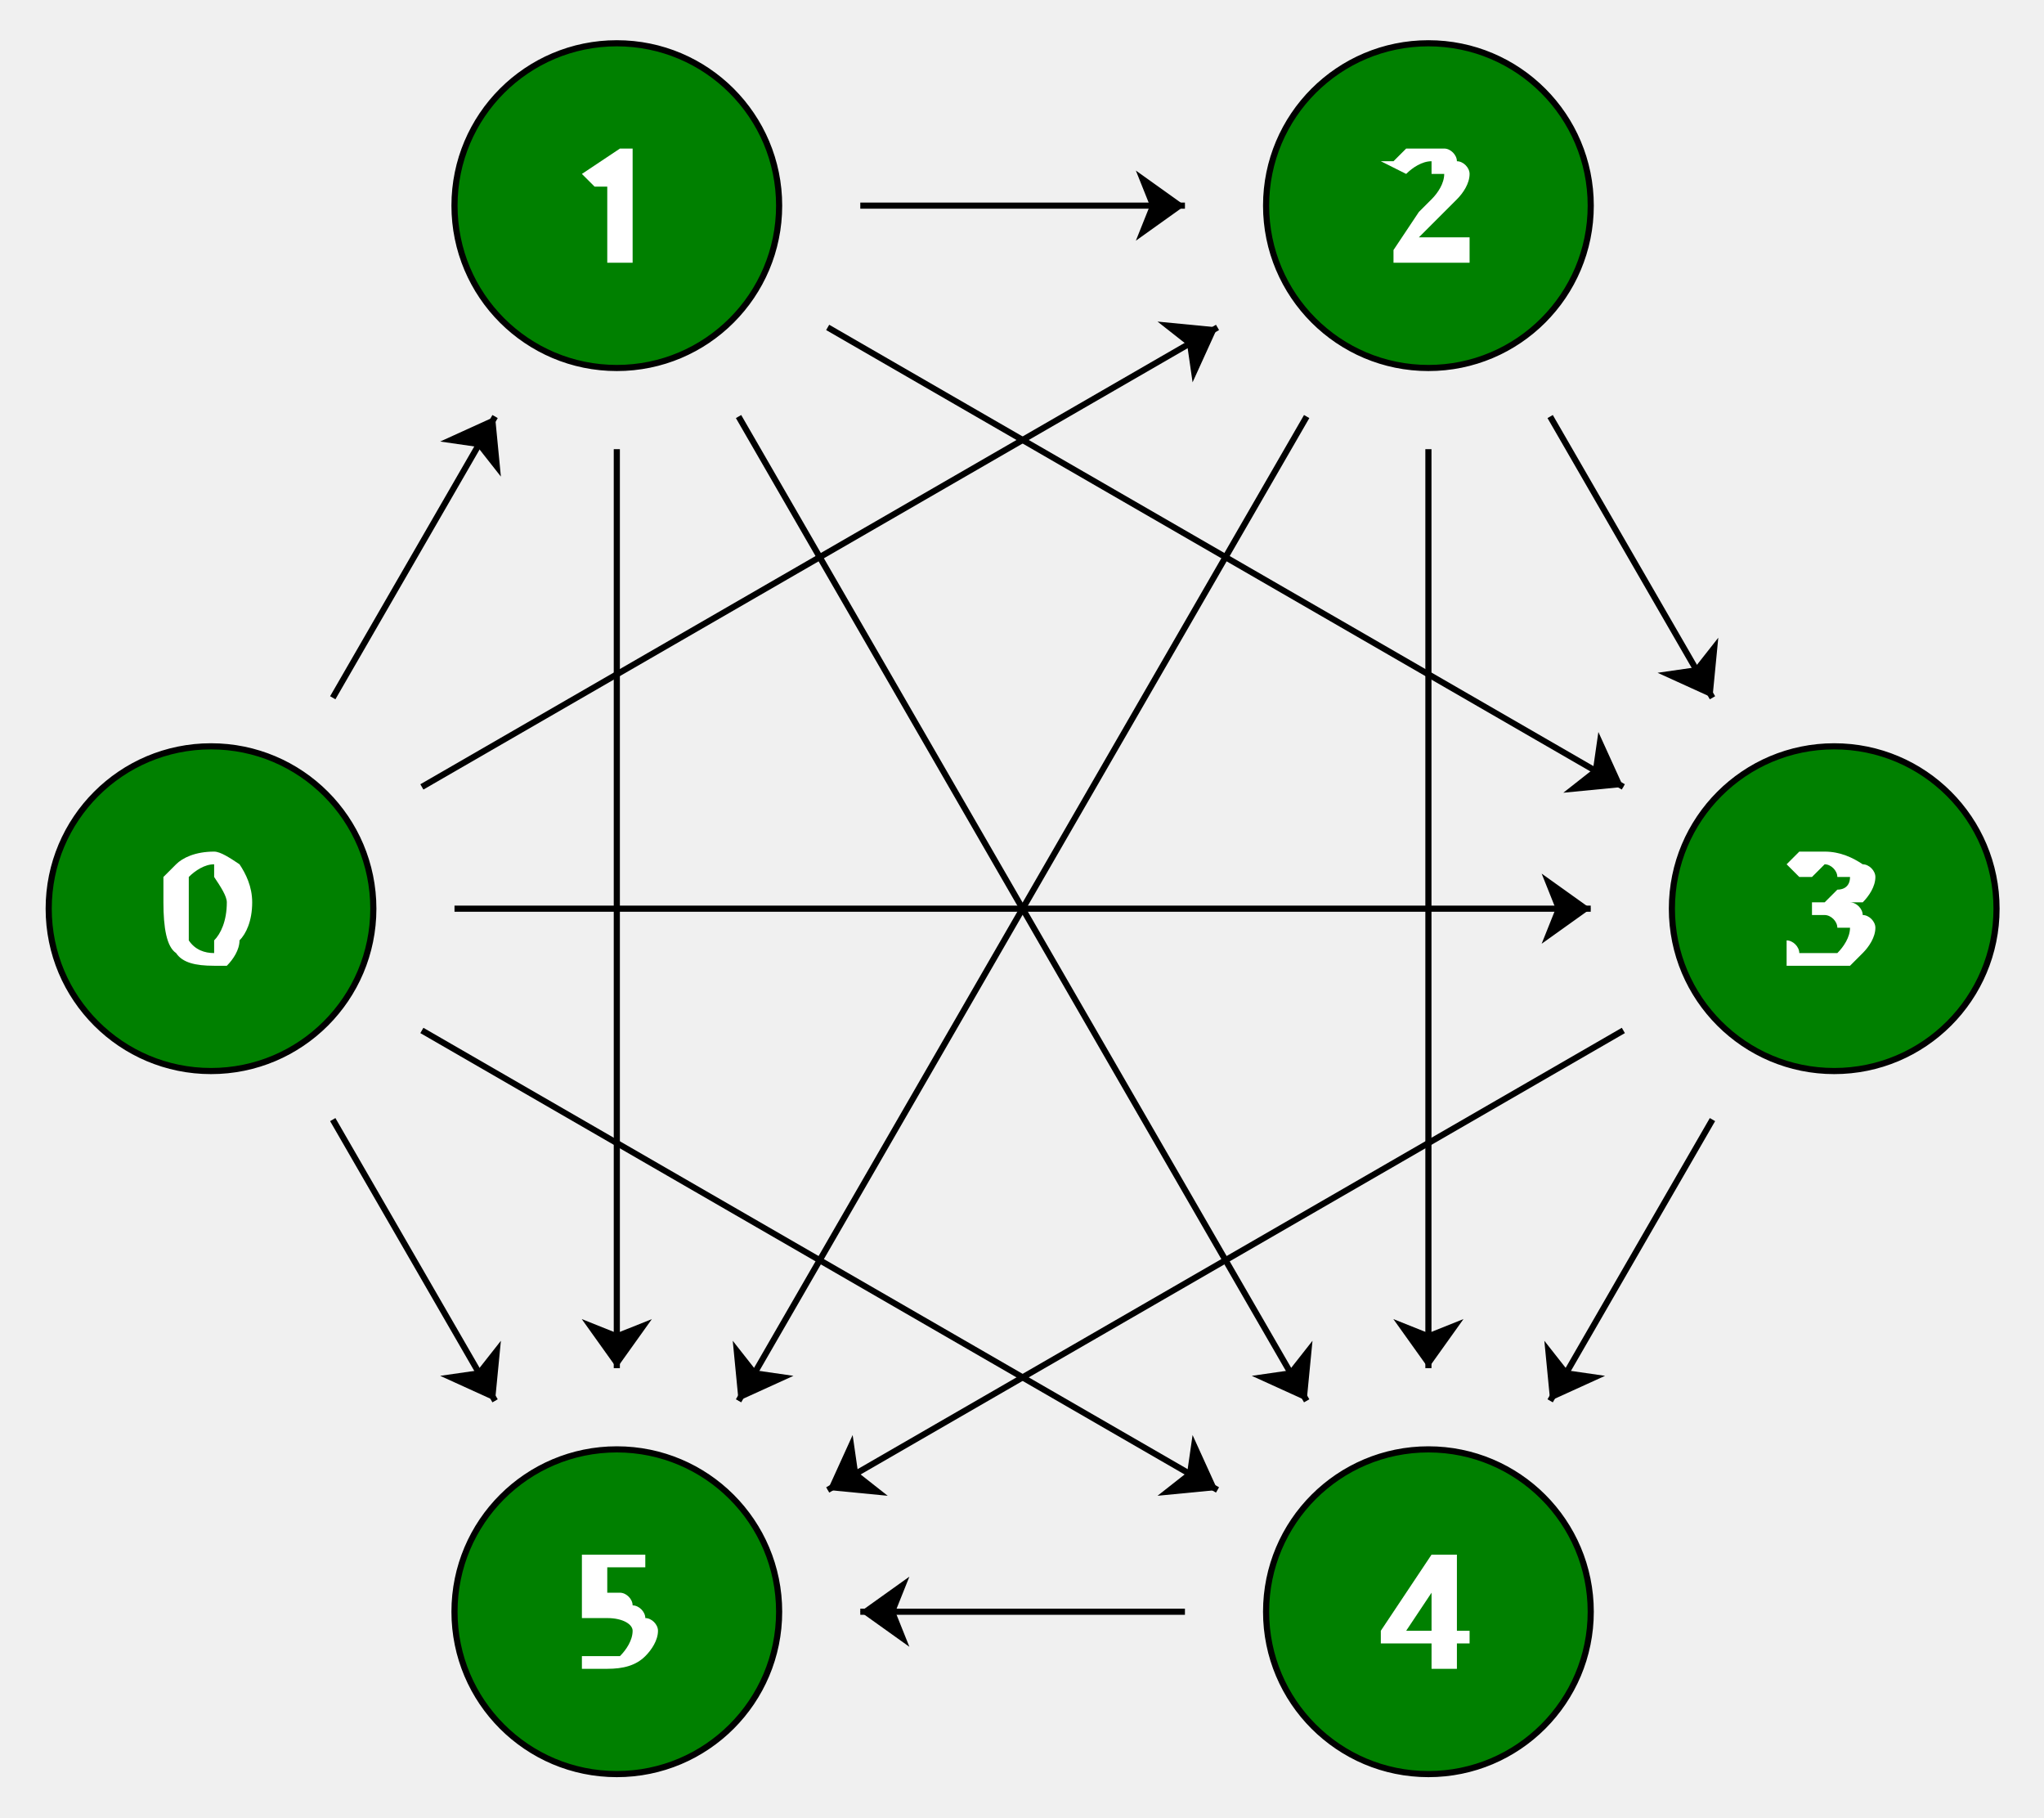
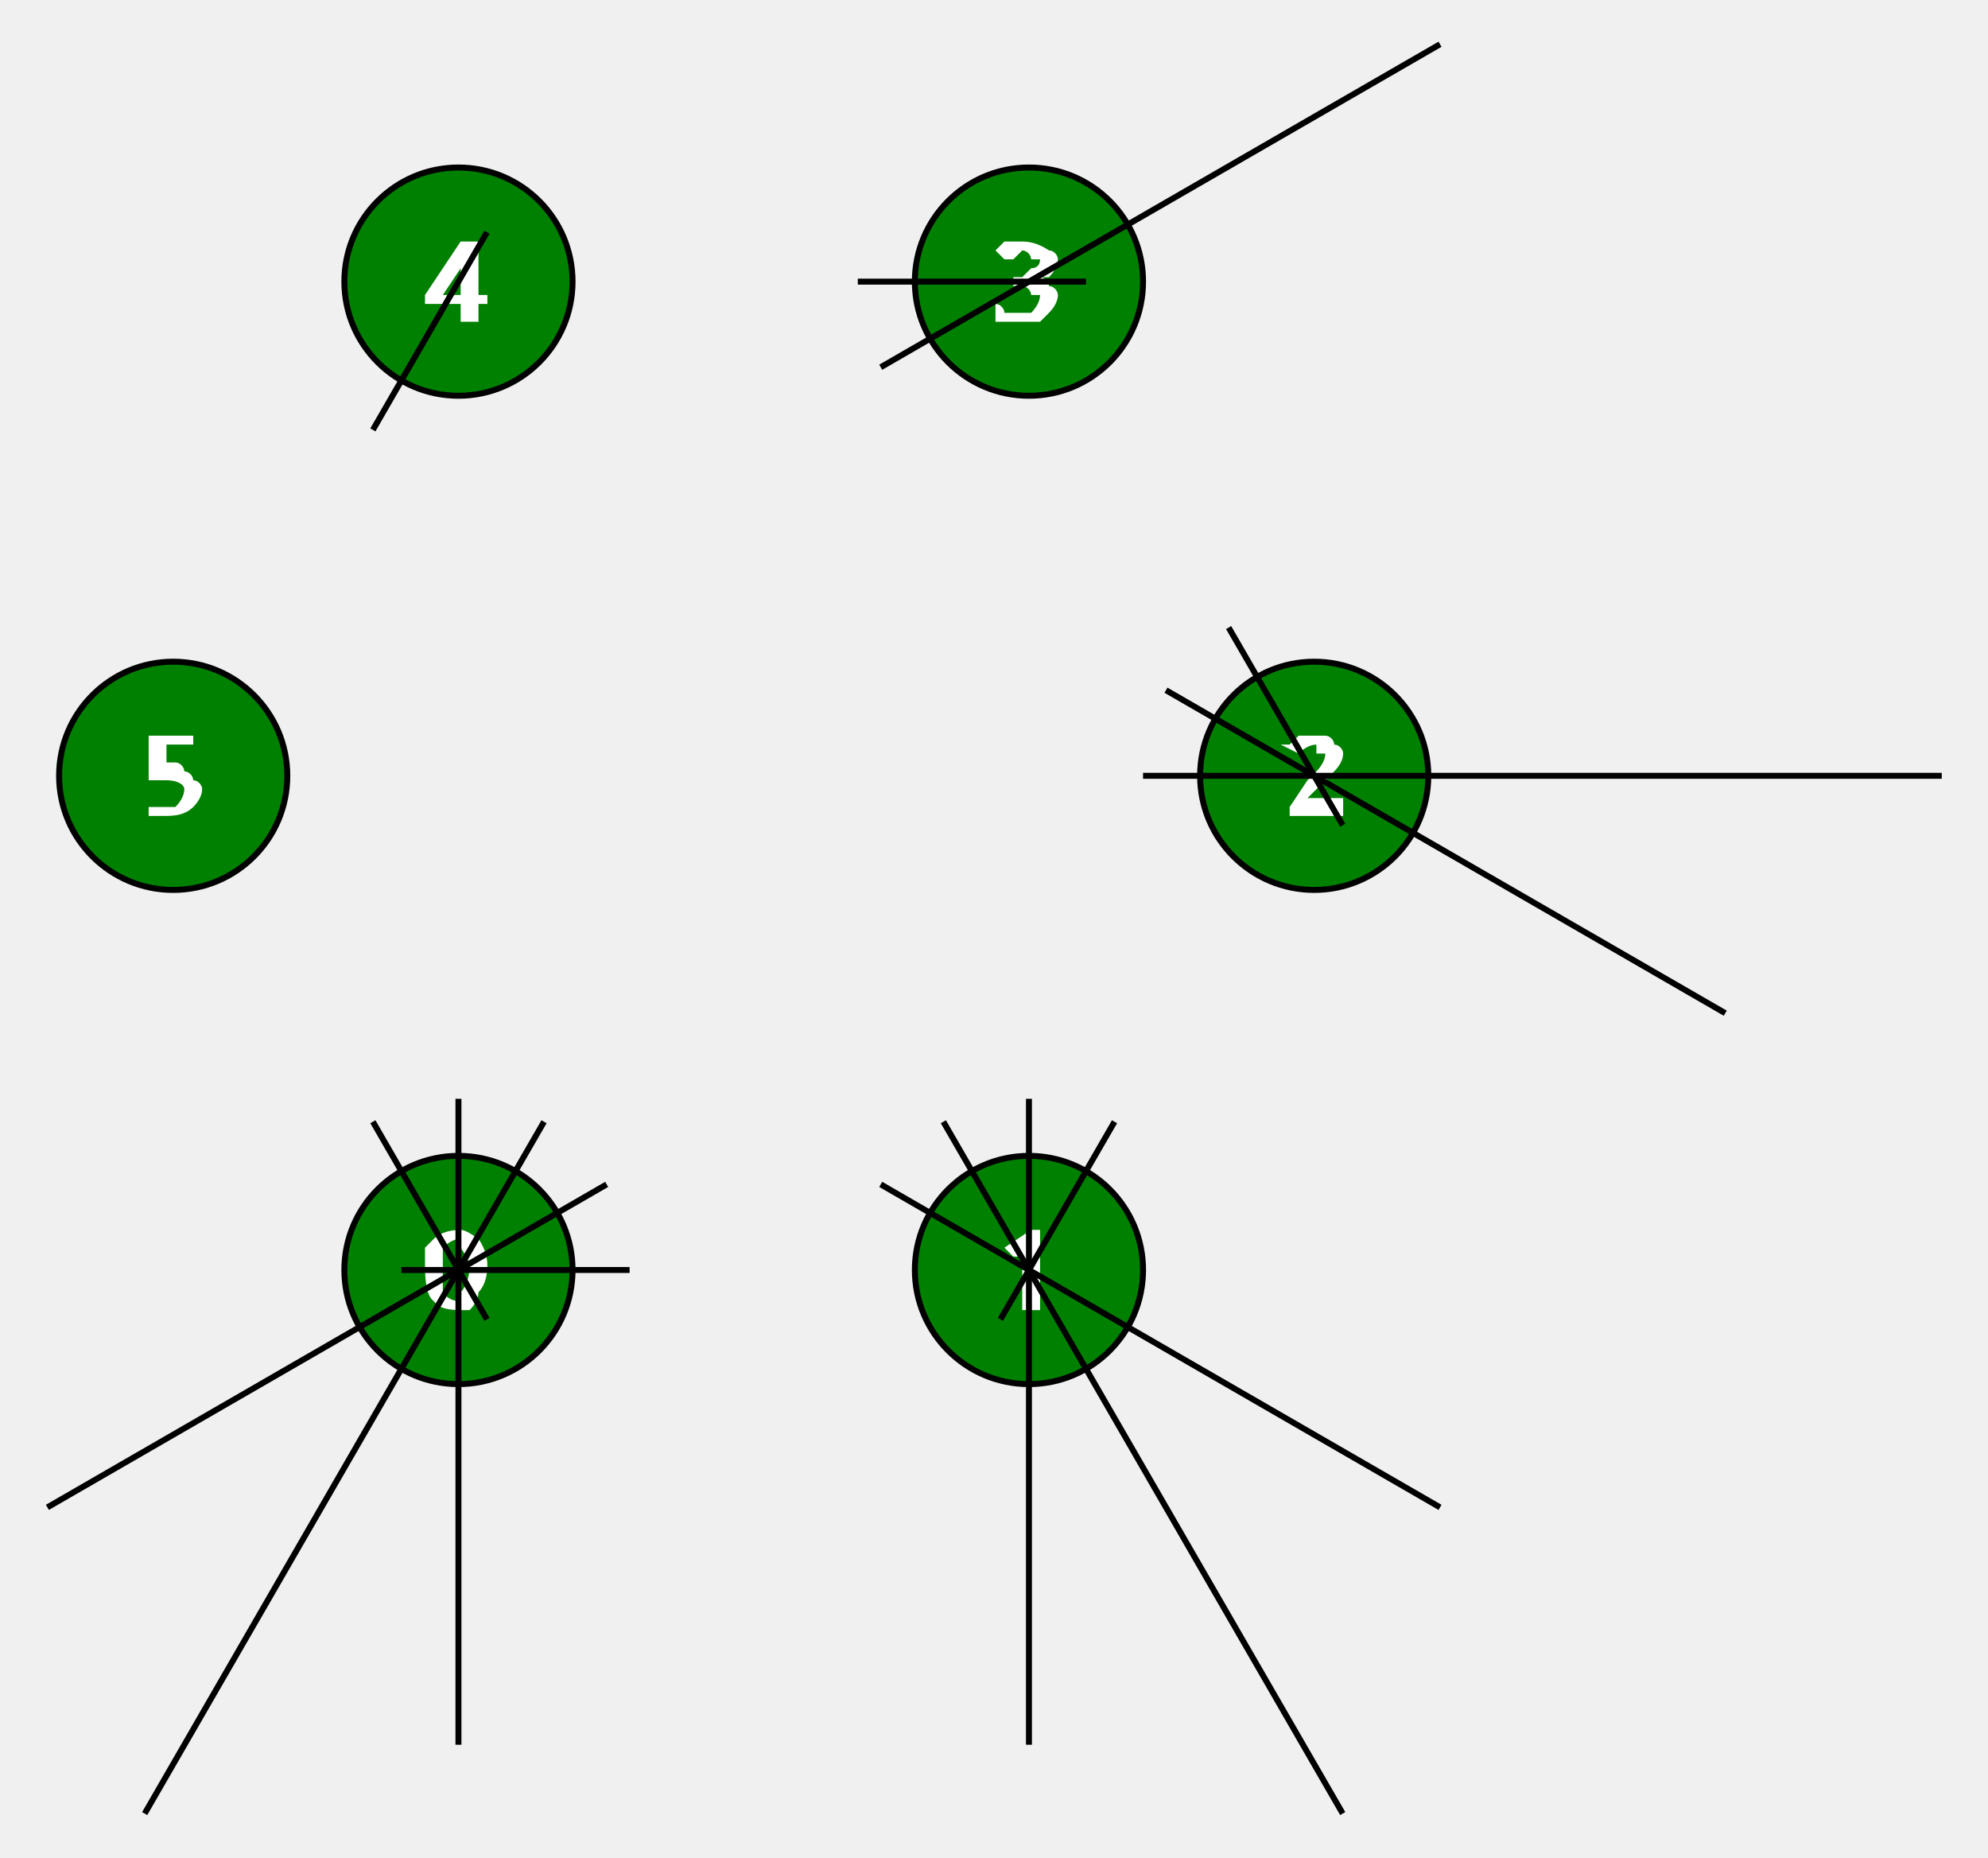
- <svg xmlns="http://www.w3.org/2000/svg" baseProfile="full" height="128" version="1.1" width="144">
+ <svg xmlns="http://www.w3.org/2000/svg" baseProfile="full" height="128" version="1.1" width="137">
  <defs>
    <marker id="arrow" markerHeight="3.5" markerWidth="5" orient="auto" refX="5.0" refY="1.7">
      <polygon points="0,0 5,1.75 0,3.5" />
    </marker>
  </defs>
  <g style="fill:white;">
-     <g transform="matrix(1.0, 0.0, 0.0, 1.0, 72.04331, 64.0)">
-       <g transform="matrix(57.17723, 0.0, 0.0, 57.17723, 0.0, 0.0)">
+     <g transform="matrix(1.0, 0.0, 0.0, 1.0, 68.53828, 64)">
+       <g transform="matrix(39.31519, 0.0, 0.0, 39.31519, 0.0, 0.0)">
        <g>
-           <g transform="matrix(1.0, 0.0, 0.0, 1.0, -0.0, 4.440892098500626e-16)">
+           <g transform="matrix(1.0, 0.0, 0.0, 1.0, -0.9397114, 0.5977241)">
            <g>
              <g>
                <g>
                  <g>
                    <g>
                      <g>
                        <g>
                          <g>
                            <g>
                              <g>
                                <g>
                                  <g>
                                    <g>
                                      <g>
                                        <g>
                                          <g>
                                            <g>
                                              <g>
                                                <g>
                                                  <g>
                                                    <g>
                                                      <g />
-                                                       <g transform="matrix(1.0, 0.0, 0.0, 1.0, -1, 3.6739403974420604e-16)">
+                                                       <g transform="matrix(1.0, 0.0, 0.0, 1.0, 0.0, 0.0)">
                                                        <g>
                                                          <g>
-                                                             <g style="fill: #008000;stroke: black;stroke-width: 0.432;" transform="matrix(1.0, 0.0, 0.0, 1.0, 0.0, 0.0)">
-                                                               <path d="M 0.2 0.0 A 0.2 0.2 0.0 0 1 -0.2 0.0 A 0.2 0.2 0.0 0 1 0.2 0.0 Z" style="vector-effect: non-scaling-stroke;" />
+                                                             <g style="fill: #008000;stroke: black;stroke-width: 0.411;" transform="matrix(0.2, 0.0, 0.0, 0.2, -0.2, 0.0)">
+                                                               <path d="M 0.0 0.0 A 1.0 1.0 -90.0 0 1 2.0 0.0 A 1.0 1.0 90.0 0 1 0.0 0.0 Z" style="vector-effect: non-scaling-stroke;" />
                                                            </g>
                                                            <g style="fill: #ffffff;stroke: #ffffff;stroke-width: 0.0;" transform="matrix(1.0, 0.0, 0.0, 1.0, 0.0, 0.0)">
                                                              <text style="text-align:center; text-anchor:middle; dominant-baseline:middle;&#10;                      font-family:sans-serif; font-weight: bold;&#10;                      font-size:0.2px;&#10;                      vector-effect: non-scaling-stroke;" transform="translate(-5e-05, 0)">0</text>
                                                            </g>
                                                          </g>
                                                        </g>
                                                      </g>
                                                    </g>
-                                                     <g transform="matrix(1.0, 0.0, 0.0, 1.0, -0.5, -0.8660254)">
+                                                     <g transform="matrix(1.0, 0.0, 0.0, 1.0, 1.0, 0.0)">
                                                      <g>
                                                        <g>
-                                                           <g style="fill: #008000;stroke: black;stroke-width: 0.432;" transform="matrix(1.0, 0.0, 0.0, 1.0, 0.0, 0.0)">
-                                                             <path d="M 0.2 0.0 A 0.2 0.2 0.0 0 1 -0.2 0.0 A 0.2 0.2 0.0 0 1 0.2 0.0 Z" style="vector-effect: non-scaling-stroke;" />
+                                                           <g style="fill: #008000;stroke: black;stroke-width: 0.411;" transform="matrix(0.2, 0.0, 0.0, 0.2, -0.2, 0.0)">
+                                                             <path d="M 0.0 0.0 A 1.0 1.0 -90.0 0 1 2.0 0.0 A 1.0 1.0 90.0 0 1 0.0 0.0 Z" style="vector-effect: non-scaling-stroke;" />
                                                          </g>
                                                          <g style="fill: #ffffff;stroke: #ffffff;stroke-width: 0.0;" transform="matrix(1.0, 0.0, 0.0, 1.0, 0.0, 0.0)">
                                                            <text style="text-align:center; text-anchor:middle; dominant-baseline:middle;&#10;                      font-family:sans-serif; font-weight: bold;&#10;                      font-size:0.2px;&#10;                      vector-effect: non-scaling-stroke;" transform="translate(-5e-05, 0)">1</text>
                                                          </g>
                                                        </g>
                                                      </g>
                                                    </g>
                                                  </g>
-                                                   <g transform="matrix(1.0, 0.0, 0.0, 1.0, 0.5, -0.8660254)">
+                                                   <g transform="matrix(1.0, 0.0, 0.0, 1.0, 1.5, -0.8660254)">
                                                    <g>
                                                      <g>
-                                                         <g style="fill: #008000;stroke: black;stroke-width: 0.432;" transform="matrix(1.0, 0.0, 0.0, 1.0, 0.0, 0.0)">
-                                                           <path d="M 0.2 0.0 A 0.2 0.2 0.0 0 1 -0.2 0.0 A 0.2 0.2 0.0 0 1 0.2 0.0 Z" style="vector-effect: non-scaling-stroke;" />
+                                                         <g style="fill: #008000;stroke: black;stroke-width: 0.411;" transform="matrix(0.2, 0.0, 0.0, 0.2, -0.2, 0.0)">
+                                                           <path d="M 0.0 0.0 A 1.0 1.0 -90.0 0 1 2.0 0.0 A 1.0 1.0 90.0 0 1 0.0 0.0 Z" style="vector-effect: non-scaling-stroke;" />
                                                        </g>
                                                        <g style="fill: #ffffff;stroke: #ffffff;stroke-width: 0.0;" transform="matrix(1.0, 0.0, 0.0, 1.0, 0.0, 0.0)">
                                                          <text style="text-align:center; text-anchor:middle; dominant-baseline:middle;&#10;                      font-family:sans-serif; font-weight: bold;&#10;                      font-size:0.2px;&#10;                      vector-effect: non-scaling-stroke;" transform="translate(-5e-05, 0)">2</text>
                                                        </g>
                                                      </g>
                                                    </g>
                                                  </g>
                                                </g>
-                                                 <g transform="matrix(1.0, 0.0, 0.0, 1.0, 1, -4.898587196589414e-16)">
+                                                 <g transform="matrix(1.0, 0.0, 0.0, 1.0, 1, -1.732051)">
                                                  <g>
                                                    <g>
-                                                       <g style="fill: #008000;stroke: black;stroke-width: 0.432;" transform="matrix(1.0, 0.0, 0.0, 1.0, 0.0, 0.0)">
-                                                         <path d="M 0.2 0.0 A 0.2 0.2 0.0 0 1 -0.2 0.0 A 0.2 0.2 0.0 0 1 0.2 0.0 Z" style="vector-effect: non-scaling-stroke;" />
+                                                       <g style="fill: #008000;stroke: black;stroke-width: 0.411;" transform="matrix(0.2, 0.0, 0.0, 0.2, -0.2, 0.0)">
+                                                         <path d="M 0.0 0.0 A 1.0 1.0 -90.0 0 1 2.0 0.0 A 1.0 1.0 90.0 0 1 0.0 0.0 Z" style="vector-effect: non-scaling-stroke;" />
                                                      </g>
                                                      <g style="fill: #ffffff;stroke: #ffffff;stroke-width: 0.0;" transform="matrix(1.0, 0.0, 0.0, 1.0, 0.0, 0.0)">
                                                        <text style="text-align:center; text-anchor:middle; dominant-baseline:middle;&#10;                      font-family:sans-serif; font-weight: bold;&#10;                      font-size:0.2px;&#10;                      vector-effect: non-scaling-stroke;" transform="translate(-5e-05, 0)">3</text>
                                                      </g>
                                                    </g>
                                                  </g>
                                                </g>
                                              </g>
-                                               <g transform="matrix(1.0, 0.0, 0.0, 1.0, 0.5, 0.8660254)">
+                                               <g transform="matrix(1.0, 0.0, 0.0, 1.0, 2.220446049250313e-16, -1.732051)">
                                                <g>
                                                  <g>
-                                                     <g style="fill: #008000;stroke: black;stroke-width: 0.432;" transform="matrix(1.0, 0.0, 0.0, 1.0, 0.0, 0.0)">
-                                                       <path d="M 0.2 0.0 A 0.2 0.2 0.0 0 1 -0.2 0.0 A 0.2 0.2 0.0 0 1 0.2 0.0 Z" style="vector-effect: non-scaling-stroke;" />
+                                                     <g style="fill: #008000;stroke: black;stroke-width: 0.411;" transform="matrix(0.2, 0.0, 0.0, 0.2, -0.2, 0.0)">
+                                                       <path d="M 0.0 0.0 A 1.0 1.0 -90.0 0 1 2.0 0.0 A 1.0 1.0 90.0 0 1 0.0 0.0 Z" style="vector-effect: non-scaling-stroke;" />
                                                    </g>
                                                    <g style="fill: #ffffff;stroke: #ffffff;stroke-width: 0.0;" transform="matrix(1.0, 0.0, 0.0, 1.0, 0.0, 0.0)">
                                                      <text style="text-align:center; text-anchor:middle; dominant-baseline:middle;&#10;                      font-family:sans-serif; font-weight: bold;&#10;                      font-size:0.2px;&#10;                      vector-effect: non-scaling-stroke;" transform="translate(-5e-05, 0)">4</text>
                                                    </g>
                                                  </g>
                                                </g>
                                              </g>
                                            </g>
-                                             <g transform="matrix(1.0, 0.0, 0.0, 1.0, -0.5, 0.8660254)">
+                                             <g transform="matrix(1.0, 0.0, 0.0, 1.0, -0.5, -0.8660254)">
                                              <g>
                                                <g>
-                                                   <g style="fill: #008000;stroke: black;stroke-width: 0.432;" transform="matrix(1.0, 0.0, 0.0, 1.0, 0.0, 0.0)">
-                                                     <path d="M 0.2 0.0 A 0.2 0.2 0.0 0 1 -0.2 0.0 A 0.2 0.2 0.0 0 1 0.2 0.0 Z" style="vector-effect: non-scaling-stroke;" />
+                                                   <g style="fill: #008000;stroke: black;stroke-width: 0.411;" transform="matrix(0.2, 0.0, 0.0, 0.2, -0.2, 0.0)">
+                                                     <path d="M 0.0 0.0 A 1.0 1.0 -90.0 0 1 2.0 0.0 A 1.0 1.0 90.0 0 1 0.0 0.0 Z" style="vector-effect: non-scaling-stroke;" />
                                                  </g>
                                                  <g style="fill: #ffffff;stroke: #ffffff;stroke-width: 0.0;" transform="matrix(1.0, 0.0, 0.0, 1.0, 0.0, 0.0)">
                                                    <text style="text-align:center; text-anchor:middle; dominant-baseline:middle;&#10;                      font-family:sans-serif; font-weight: bold;&#10;                      font-size:0.2px;&#10;                      vector-effect: non-scaling-stroke;" transform="translate(-5e-05, 0)">5</text>
                                                  </g>
                                                </g>
                                              </g>
                                            </g>
                                          </g>
-                                           <g transform="matrix(1.0, 0.0, 0.0, 1.0, -0.9, -0.1732051)">
-                                             <g transform="matrix(0.5, -0.8660254, 0.8660254, 0.5, 0.0, 0.0)">
+                                           <g transform="matrix(1.0, 0.0, 0.0, 1.0, 0.2, 0.0)">
+                                             <g transform="matrix(1.0, -0.0, 0.0, 1.0, 0.0, 0.0)">
                                              <g>
-                                                 <g style="stroke: black;stroke-width: 0.432;" transform="matrix(1.0, 0.0, 0.0, 1.0, 0.1, 0.0)">
-                                                   <path d="M 0.0 0.0 L 0.4 0.0" style="vector-effect: non-scaling-stroke;" />
-                                                 </g>
-                                                 <g style="stroke: black;stroke-width: 0.432;" transform="matrix(1.0, 0.0, 0.0, 1.0, 0.5, 0.0)">
-                                                   <g style="fill: #000000;stroke: black;stroke-width: 0.0;" transform="matrix(0.0, 0.0432, -0.0432, 0.0, -0.05184, 0.0)">
-                                                     <path d="M 0.0 -0.2 L 1.0 0.2 L 0.0 -1.2 L -1.0 0.2 L 0.0 -0.2 Z" style="vector-effect: non-scaling-stroke;" />
-                                                   </g>
-                                                 </g>
-                                               </g>
-                                             </g>
-                                           </g>
-                                         </g>
-                                         <g transform="matrix(1.0, 0.0, 0.0, 1.0, -0.8267949, -0.1)">
+                                                 <g style="stroke: black;stroke-width: 0.411;" transform="matrix(1.0, 0.0, 0.0, 1.0, 0.1, 0.0)">
+                                                   <path d="M 0.0 0.0 L -0.4 0.0" style="vector-effect: non-scaling-stroke;fill:none;" />
+                                                 </g>
+                                                 <g style="stroke: black;stroke-width: 0.411;" transform="matrix(1.0, 0.0, 0.0, 1.0, 0.5, 0.0)">
+                                                   <g style="fill: #000000;stroke: black;stroke-width: 0.0;" transform="matrix(0.0, 0.0411, -0.0411, 0.0, -0.04932, 0.0)">
+                                                     <path d="M 0.0 -0.2 L 1.0 0.2 L 0.0 -1.2 L -1.0 0.2 L 0.0 -0.2" style="vector-effect: non-scaling-stroke;fill:none;" />
+                                                   </g>
+                                                 </g>
+                                               </g>
+                                             </g>
+                                           </g>
+                                         </g>
+                                         <g transform="matrix(1.0, 0.0, 0.0, 1.0, 0.1732051, -0.1)">
                                          <g transform="matrix(0.8660254, -0.5, 0.5, 0.8660254, 0.0, 0.0)">
                                            <g>
-                                               <g style="stroke: black;stroke-width: 0.432;" transform="matrix(1.0, 0.0, 0.0, 1.0, 0.1, 0.0)">
-                                                 <path d="M 0.0 0.0 L 1.132 0.0" style="vector-effect: non-scaling-stroke;" />
-                                               </g>
-                                               <g style="stroke: black;stroke-width: 0.432;" transform="matrix(1.0, 0.0, 0.0, 1.0, 1.232051, 0.0)">
-                                                 <g style="fill: #000000;stroke: black;stroke-width: 0.0;" transform="matrix(0.0, 0.0432, -0.0432, 0.0, -0.05184, 0.0)">
-                                                   <path d="M 0.0 -0.2 L 1.0 0.2 L 0.0 -1.2 L -1.0 0.2 L 0.0 -0.2 Z" style="vector-effect: non-scaling-stroke;" />
-                                                 </g>
-                                               </g>
-                                             </g>
-                                           </g>
-                                         </g>
-                                       </g>
-                                       <g transform="matrix(1.0, 0.0, 0.0, 1.0, -0.8, 2.7478019859472625e-16)">
-                                         <g transform="matrix(1.0, -4.302114220422481e-16, 4.302114220422481e-16, 1.0, 0.0, 0.0)">
+                                               <g style="stroke: black;stroke-width: 0.411;" transform="matrix(1.0, 0.0, 0.0, 1.0, 0.1, 0.0)">
+                                                 <path d="M 0.0 0.0 L -1.132 0.0" style="vector-effect: non-scaling-stroke;fill:none;" />
+                                               </g>
+                                               <g style="stroke: black;stroke-width: 0.411;" transform="matrix(1.0, 0.0, 0.0, 1.0, 1.232051, 0.0)">
+                                                 <g style="fill: #000000;stroke: black;stroke-width: 0.0;" transform="matrix(0.0, 0.0411, -0.0411, 0.0, -0.04932, 0.0)">
+                                                   <path d="M 0.0 -0.2 L 1.0 0.2 L 0.0 -1.2 L -1.0 0.2 L 0.0 -0.2" style="vector-effect: non-scaling-stroke;fill:none;" />
+                                                 </g>
+                                               </g>
+                                             </g>
+                                           </g>
+                                         </g>
+                                       </g>
+                                       <g transform="matrix(1.0, 0.0, 0.0, 1.0, 0.1, -0.1732051)">
+                                         <g transform="matrix(0.5, -0.8660254, 0.8660254, 0.5, 0.0, 0.0)">
                                          <g>
-                                             <g style="stroke: black;stroke-width: 0.432;" transform="matrix(1.0, 0.0, 0.0, 1.0, 0.1, 0.0)">
-                                               <path d="M 0.0 0.0 L 1.4 0.0" style="vector-effect: non-scaling-stroke;" />
-                                             </g>
-                                             <g style="stroke: black;stroke-width: 0.432;" transform="matrix(1.0, 0.0, 0.0, 1.0, 1.5, 0.0)">
-                                               <g style="fill: #000000;stroke: black;stroke-width: 0.0;" transform="matrix(0.0, 0.0432, -0.0432, 0.0, -0.05184, 0.0)">
-                                                 <path d="M 0.0 -0.2 L 1.0 0.2 L 0.0 -1.2 L -1.0 0.2 L 0.0 -0.2 Z" style="vector-effect: non-scaling-stroke;" />
-                                               </g>
-                                             </g>
-                                           </g>
-                                         </g>
-                                       </g>
-                                     </g>
-                                     <g transform="matrix(1.0, 0.0, 0.0, 1.0, -0.8267949, 0.1)">
-                                       <g transform="matrix(0.8660254, 0.5, -0.5, 0.8660254, 0.0, 0.0)">
+                                             <g style="stroke: black;stroke-width: 0.411;" transform="matrix(1.0, 0.0, 0.0, 1.0, 0.1, 0.0)">
+                                               <path d="M 0.0 0.0 L -1.4 0.0" style="vector-effect: non-scaling-stroke;fill:none;" />
+                                             </g>
+                                             <g style="stroke: black;stroke-width: 0.411;" transform="matrix(1.0, 0.0, 0.0, 1.0, 1.5, 0.0)">
+                                               <g style="fill: #000000;stroke: black;stroke-width: 0.0;" transform="matrix(0.0, 0.0411, -0.0411, 0.0, -0.04932, 0.0)">
+                                                 <path d="M 0.0 -0.2 L 1.0 0.2 L 0.0 -1.2 L -1.0 0.2 L 0.0 -0.2" style="vector-effect: non-scaling-stroke;fill:none;" />
+                                               </g>
+                                             </g>
+                                           </g>
+                                         </g>
+                                       </g>
+                                     </g>
+                                     <g transform="matrix(1.0, 0.0, 0.0, 1.0, 2.5639502485114194e-17, -0.2)">
+                                       <g transform="matrix(0.0, -1.0, 1.0, 0.0, 0.0, 0.0)">
                                        <g>
-                                           <g style="stroke: black;stroke-width: 0.432;" transform="matrix(1.0, 0.0, 0.0, 1.0, 0.1, 0.0)">
-                                             <path d="M 0.0 0.0 L 1.132 0.0" style="vector-effect: non-scaling-stroke;" />
-                                           </g>
-                                           <g style="stroke: black;stroke-width: 0.432;" transform="matrix(1.0, 0.0, 0.0, 1.0, 1.232051, 0.0)">
-                                             <g style="fill: #000000;stroke: black;stroke-width: 0.0;" transform="matrix(0.0, 0.0432, -0.0432, 0.0, -0.05184, 0.0)">
-                                               <path d="M 0.0 -0.2 L 1.0 0.2 L 0.0 -1.2 L -1.0 0.2 L 0.0 -0.2 Z" style="vector-effect: non-scaling-stroke;" />
-                                             </g>
-                                           </g>
-                                         </g>
-                                       </g>
-                                     </g>
-                                   </g>
-                                   <g transform="matrix(1.0, 0.0, 0.0, 1.0, -0.9, 0.1732051)">
-                                     <g transform="matrix(0.5, 0.8660254, -0.8660254, 0.5, 0.0, 0.0)">
+                                           <g style="stroke: black;stroke-width: 0.411;" transform="matrix(1.0, 0.0, 0.0, 1.0, 0.1, 0.0)">
+                                             <path d="M 0.0 0.0 L -1.132 0.0" style="vector-effect: non-scaling-stroke;fill:none;" />
+                                           </g>
+                                           <g style="stroke: black;stroke-width: 0.411;" transform="matrix(1.0, 0.0, 0.0, 1.0, 1.232051, 0.0)">
+                                             <g style="fill: #000000;stroke: black;stroke-width: 0.0;" transform="matrix(0.0, 0.0411, -0.0411, 0.0, -0.04932, 0.0)">
+                                               <path d="M 0.0 -0.2 L 1.0 0.2 L 0.0 -1.2 L -1.0 0.2 L 0.0 -0.2" style="vector-effect: non-scaling-stroke;fill:none;" />
+                                             </g>
+                                           </g>
+                                         </g>
+                                       </g>
+                                     </g>
+                                   </g>
+                                   <g transform="matrix(1.0, 0.0, 0.0, 1.0, -0.1, -0.1732051)">
+                                     <g transform="matrix(-0.5, -0.8660254, 0.8660254, -0.5, 0.0, 0.0)">
                                      <g>
-                                         <g style="stroke: black;stroke-width: 0.432;" transform="matrix(1.0, 0.0, 0.0, 1.0, 0.1, 0.0)">
-                                           <path d="M 0.0 0.0 L 0.4 0.0" style="vector-effect: non-scaling-stroke;" />
-                                         </g>
-                                         <g style="stroke: black;stroke-width: 0.432;" transform="matrix(1.0, 0.0, 0.0, 1.0, 0.5, 0.0)">
-                                           <g style="fill: #000000;stroke: black;stroke-width: 0.0;" transform="matrix(0.0, 0.0432, -0.0432, 0.0, -0.05184, 0.0)">
-                                             <path d="M 0.0 -0.2 L 1.0 0.2 L 0.0 -1.2 L -1.0 0.2 L 0.0 -0.2 Z" style="vector-effect: non-scaling-stroke;" />
-                                           </g>
-                                         </g>
-                                       </g>
-                                     </g>
-                                   </g>
-                                 </g>
-                                 <g transform="matrix(1.0, 0.0, 0.0, 1.0, -0.3, -0.8660254)">
-                                   <g transform="matrix(1.0, -3.7007434154171926e-16, 3.7007434154171926e-16, 1.0, 0.0, 0.0)">
+                                         <g style="stroke: black;stroke-width: 0.411;" transform="matrix(1.0, 0.0, 0.0, 1.0, 0.1, 0.0)">
+                                           <path d="M 0.0 0.0 L -0.4 0.0" style="vector-effect: non-scaling-stroke;fill:none;" />
+                                         </g>
+                                         <g style="stroke: black;stroke-width: 0.411;" transform="matrix(1.0, 0.0, 0.0, 1.0, 0.5, 0.0)">
+                                           <g style="fill: #000000;stroke: black;stroke-width: 0.0;" transform="matrix(0.0, 0.0411, -0.0411, 0.0, -0.04932, 0.0)">
+                                             <path d="M 0.0 -0.2 L 1.0 0.2 L 0.0 -1.2 L -1.0 0.2 L 0.0 -0.2" style="vector-effect: non-scaling-stroke;fill:none;" />
+                                           </g>
+                                         </g>
+                                       </g>
+                                     </g>
+                                   </g>
+                                 </g>
+                                 <g transform="matrix(1.0, 0.0, 0.0, 1.0, 1.1, -0.1732051)">
+                                   <g transform="matrix(0.5, -0.8660254, 0.8660254, 0.5, 0.0, 0.0)">
                                    <g>
-                                       <g style="stroke: black;stroke-width: 0.432;" transform="matrix(1.0, 0.0, 0.0, 1.0, 0.1, 0.0)">
-                                         <path d="M 0.0 0.0 L 0.4 0.0" style="vector-effect: non-scaling-stroke;" />
-                                       </g>
-                                       <g style="stroke: black;stroke-width: 0.432;" transform="matrix(1.0, 0.0, 0.0, 1.0, 0.5, 0.0)">
-                                         <g style="fill: #000000;stroke: black;stroke-width: 0.0;" transform="matrix(0.0, 0.0432, -0.0432, 0.0, -0.05184, 0.0)">
-                                           <path d="M 0.0 -0.2 L 1.0 0.2 L 0.0 -1.2 L -1.0 0.2 L 0.0 -0.2 Z" style="vector-effect: non-scaling-stroke;" />
-                                         </g>
-                                       </g>
-                                     </g>
-                                   </g>
-                                 </g>
-                               </g>
-                               <g transform="matrix(1.0, 0.0, 0.0, 1.0, -0.3267949, -0.7660254)">
-                                 <g transform="matrix(0.8660254, 0.5, -0.5, 0.8660254, 0.0, 0.0)">
+                                       <g style="stroke: black;stroke-width: 0.411;" transform="matrix(1.0, 0.0, 0.0, 1.0, 0.1, 0.0)">
+                                         <path d="M 0.0 0.0 L -0.4 0.0" style="vector-effect: non-scaling-stroke;fill:none;" />
+                                       </g>
+                                       <g style="stroke: black;stroke-width: 0.411;" transform="matrix(1.0, 0.0, 0.0, 1.0, 0.5, 0.0)">
+                                         <g style="fill: #000000;stroke: black;stroke-width: 0.0;" transform="matrix(0.0, 0.0411, -0.0411, 0.0, -0.04932, 0.0)">
+                                           <path d="M 0.0 -0.2 L 1.0 0.2 L 0.0 -1.2 L -1.0 0.2 L 0.0 -0.2" style="vector-effect: non-scaling-stroke;fill:none;" />
+                                         </g>
+                                       </g>
+                                     </g>
+                                   </g>
+                                 </g>
+                               </g>
+                               <g transform="matrix(1.0, 0.0, 0.0, 1.0, 1, -0.2)">
+                                 <g transform="matrix(0.0, -1.0, 1.0, 0.0, 0.0, 0.0)">
                                  <g>
-                                     <g style="stroke: black;stroke-width: 0.432;" transform="matrix(1.0, 0.0, 0.0, 1.0, 0.1, 0.0)">
-                                       <path d="M 0.0 0.0 L 1.132 0.0" style="vector-effect: non-scaling-stroke;" />
-                                     </g>
-                                     <g style="stroke: black;stroke-width: 0.432;" transform="matrix(1.0, 0.0, 0.0, 1.0, 1.232051, 0.0)">
-                                       <g style="fill: #000000;stroke: black;stroke-width: 0.0;" transform="matrix(0.0, 0.0432, -0.0432, 0.0, -0.05184, 0.0)">
-                                         <path d="M 0.0 -0.2 L 1.0 0.2 L 0.0 -1.2 L -1.0 0.2 L 0.0 -0.2 Z" style="vector-effect: non-scaling-stroke;" />
-                                       </g>
-                                     </g>
-                                   </g>
-                                 </g>
-                               </g>
-                             </g>
-                             <g transform="matrix(1.0, 0.0, 0.0, 1.0, -0.4, -0.6928203)">
-                               <g transform="matrix(0.5, 0.8660254, -0.8660254, 0.5, 0.0, 0.0)">
+                                     <g style="stroke: black;stroke-width: 0.411;" transform="matrix(1.0, 0.0, 0.0, 1.0, 0.1, 0.0)">
+                                       <path d="M 0.0 0.0 L -1.132 0.0" style="vector-effect: non-scaling-stroke;fill:none;" />
+                                     </g>
+                                     <g style="stroke: black;stroke-width: 0.411;" transform="matrix(1.0, 0.0, 0.0, 1.0, 1.232051, 0.0)">
+                                       <g style="fill: #000000;stroke: black;stroke-width: 0.0;" transform="matrix(0.0, 0.0411, -0.0411, 0.0, -0.04932, 0.0)">
+                                         <path d="M 0.0 -0.2 L 1.0 0.2 L 0.0 -1.2 L -1.0 0.2 L 0.0 -0.2" style="vector-effect: non-scaling-stroke;fill:none;" />
+                                       </g>
+                                     </g>
+                                   </g>
+                                 </g>
+                               </g>
+                             </g>
+                             <g transform="matrix(1.0, 0.0, 0.0, 1.0, 0.9, -0.1732051)">
+                               <g transform="matrix(-0.5, -0.8660254, 0.8660254, -0.5, 0.0, 0.0)">
                                <g>
-                                   <g style="stroke: black;stroke-width: 0.432;" transform="matrix(1.0, 0.0, 0.0, 1.0, 0.1, 0.0)">
-                                     <path d="M 0.0 0.0 L 1.4 0.0" style="vector-effect: non-scaling-stroke;" />
-                                   </g>
-                                   <g style="stroke: black;stroke-width: 0.432;" transform="matrix(1.0, 0.0, 0.0, 1.0, 1.5, 0.0)">
-                                     <g style="fill: #000000;stroke: black;stroke-width: 0.0;" transform="matrix(0.0, 0.0432, -0.0432, 0.0, -0.05184, 0.0)">
-                                       <path d="M 0.0 -0.2 L 1.0 0.2 L 0.0 -1.2 L -1.0 0.2 L 0.0 -0.2 Z" style="vector-effect: non-scaling-stroke;" />
-                                     </g>
-                                   </g>
-                                 </g>
-                               </g>
-                             </g>
-                           </g>
-                           <g transform="matrix(1.0, 0.0, 0.0, 1.0, -0.5, -0.6660254)">
-                             <g transform="matrix(0, 1.0, -1.0, 0, 0.0, 0.0)">
+                                   <g style="stroke: black;stroke-width: 0.411;" transform="matrix(1.0, 0.0, 0.0, 1.0, 0.1, 0.0)">
+                                     <path d="M 0.0 0.0 L -1.4 0.0" style="vector-effect: non-scaling-stroke;fill:none;" />
+                                   </g>
+                                   <g style="stroke: black;stroke-width: 0.411;" transform="matrix(1.0, 0.0, 0.0, 1.0, 1.5, 0.0)">
+                                     <g style="fill: #000000;stroke: black;stroke-width: 0.0;" transform="matrix(0.0, 0.0411, -0.0411, 0.0, -0.04932, 0.0)">
+                                       <path d="M 0.0 -0.2 L 1.0 0.2 L 0.0 -1.2 L -1.0 0.2 L 0.0 -0.2" style="vector-effect: non-scaling-stroke;fill:none;" />
+                                     </g>
+                                   </g>
+                                 </g>
+                               </g>
+                             </g>
+                           </g>
+                           <g transform="matrix(1.0, 0.0, 0.0, 1.0, 0.8267949, -0.1)">
+                             <g transform="matrix(-0.8660254, -0.5, 0.5, -0.8660254, 0.0, 0.0)">
                              <g>
-                                 <g style="stroke: black;stroke-width: 0.432;" transform="matrix(1.0, 0.0, 0.0, 1.0, 0.1, 0.0)">
-                                   <path d="M 0.0 0.0 L 1.132 0.0" style="vector-effect: non-scaling-stroke;" />
-                                 </g>
-                                 <g style="stroke: black;stroke-width: 0.432;" transform="matrix(1.0, 0.0, 0.0, 1.0, 1.232051, 0.0)">
-                                   <g style="fill: #000000;stroke: black;stroke-width: 0.0;" transform="matrix(0.0, 0.0432, -0.0432, 0.0, -0.05184, 0.0)">
-                                     <path d="M 0.0 -0.2 L 1.0 0.2 L 0.0 -1.2 L -1.0 0.2 L 0.0 -0.2 Z" style="vector-effect: non-scaling-stroke;" />
-                                   </g>
-                                 </g>
-                               </g>
-                             </g>
-                           </g>
-                         </g>
-                         <g transform="matrix(1.0, 0.0, 0.0, 1.0, 0.6, -0.6928203)">
-                           <g transform="matrix(0.5, 0.8660254, -0.8660254, 0.5, 0.0, 0.0)">
+                                 <g style="stroke: black;stroke-width: 0.411;" transform="matrix(1.0, 0.0, 0.0, 1.0, 0.1, 0.0)">
+                                   <path d="M 0.0 0.0 L -1.132 0.0" style="vector-effect: non-scaling-stroke;fill:none;" />
+                                 </g>
+                                 <g style="stroke: black;stroke-width: 0.411;" transform="matrix(1.0, 0.0, 0.0, 1.0, 1.232051, 0.0)">
+                                   <g style="fill: #000000;stroke: black;stroke-width: 0.0;" transform="matrix(0.0, 0.0411, -0.0411, 0.0, -0.04932, 0.0)">
+                                     <path d="M 0.0 -0.2 L 1.0 0.2 L 0.0 -1.2 L -1.0 0.2 L 0.0 -0.2" style="vector-effect: non-scaling-stroke;fill:none;" />
+                                   </g>
+                                 </g>
+                               </g>
+                             </g>
+                           </g>
+                         </g>
+                         <g transform="matrix(1.0, 0.0, 0.0, 1.0, 1.4, -1.03923)">
+                           <g transform="matrix(-0.5, -0.8660254, 0.8660254, -0.5, 0.0, 0.0)">
                            <g>
-                               <g style="stroke: black;stroke-width: 0.432;" transform="matrix(1.0, 0.0, 0.0, 1.0, 0.1, 0.0)">
-                                 <path d="M 0.0 0.0 L 0.4 0.0" style="vector-effect: non-scaling-stroke;" />
-                               </g>
-                               <g style="stroke: black;stroke-width: 0.432;" transform="matrix(1.0, 0.0, 0.0, 1.0, 0.5, 0.0)">
-                                 <g style="fill: #000000;stroke: black;stroke-width: 0.0;" transform="matrix(0.0, 0.0432, -0.0432, 0.0, -0.05184, 0.0)">
-                                   <path d="M 0.0 -0.2 L 1.0 0.2 L 0.0 -1.2 L -1.0 0.2 L 0.0 -0.2 Z" style="vector-effect: non-scaling-stroke;" />
-                                 </g>
-                               </g>
-                             </g>
-                           </g>
-                         </g>
-                       </g>
-                       <g transform="matrix(1.0, 0.0, 0.0, 1.0, 0.5, -0.6660254)">
-                         <g transform="matrix(7.044813998280222e-16, 1.0, -1.0, 7.044813998280222e-16, 0.0, 0.0)">
+                               <g style="stroke: black;stroke-width: 0.411;" transform="matrix(1.0, 0.0, 0.0, 1.0, 0.1, 0.0)">
+                                 <path d="M 0.0 0.0 L -0.4 0.0" style="vector-effect: non-scaling-stroke;fill:none;" />
+                               </g>
+                               <g style="stroke: black;stroke-width: 0.411;" transform="matrix(1.0, 0.0, 0.0, 1.0, 0.5, 0.0)">
+                                 <g style="fill: #000000;stroke: black;stroke-width: 0.0;" transform="matrix(0.0, 0.0411, -0.0411, 0.0, -0.04932, 0.0)">
+                                   <path d="M 0.0 -0.2 L 1.0 0.2 L 0.0 -1.2 L -1.0 0.2 L 0.0 -0.2" style="vector-effect: non-scaling-stroke;fill:none;" />
+                                 </g>
+                               </g>
+                             </g>
+                           </g>
+                         </g>
+                       </g>
+                       <g transform="matrix(1.0, 0.0, 0.0, 1.0, 1.326795, -0.9660254)">
+                         <g transform="matrix(-0.8660254, -0.5, 0.5, -0.8660254, 0.0, 0.0)">
                          <g>
-                             <g style="stroke: black;stroke-width: 0.432;" transform="matrix(1.0, 0.0, 0.0, 1.0, 0.1, 0.0)">
-                               <path d="M 0.0 0.0 L 1.132 0.0" style="vector-effect: non-scaling-stroke;" />
-                             </g>
-                             <g style="stroke: black;stroke-width: 0.432;" transform="matrix(1.0, 0.0, 0.0, 1.0, 1.232051, 0.0)">
-                               <g style="fill: #000000;stroke: black;stroke-width: 0.0;" transform="matrix(0.0, 0.0432, -0.0432, 0.0, -0.05184, 0.0)">
-                                 <path d="M 0.0 -0.2 L 1.0 0.2 L 0.0 -1.2 L -1.0 0.2 L 0.0 -0.2 Z" style="vector-effect: non-scaling-stroke;" />
-                               </g>
-                             </g>
-                           </g>
-                         </g>
-                       </g>
-                     </g>
-                     <g transform="matrix(1.0, 0.0, 0.0, 1.0, 0.4, -0.6928203)">
-                       <g transform="matrix(-0.5, 0.8660254, -0.8660254, -0.5, 0.0, 0.0)">
+                             <g style="stroke: black;stroke-width: 0.411;" transform="matrix(1.0, 0.0, 0.0, 1.0, 0.1, 0.0)">
+                               <path d="M 0.0 0.0 L -1.132 0.0" style="vector-effect: non-scaling-stroke;fill:none;" />
+                             </g>
+                             <g style="stroke: black;stroke-width: 0.411;" transform="matrix(1.0, 0.0, 0.0, 1.0, 1.232051, 0.0)">
+                               <g style="fill: #000000;stroke: black;stroke-width: 0.0;" transform="matrix(0.0, 0.0411, -0.0411, 0.0, -0.04932, 0.0)">
+                                 <path d="M 0.0 -0.2 L 1.0 0.2 L 0.0 -1.2 L -1.0 0.2 L 0.0 -0.2" style="vector-effect: non-scaling-stroke;fill:none;" />
+                               </g>
+                             </g>
+                           </g>
+                         </g>
+                       </g>
+                     </g>
+                     <g transform="matrix(1.0, 0.0, 0.0, 1.0, 1.3, -0.8660254)">
+                       <g transform="matrix(-1.0, 0, 0, -1.0, 0.0, 0.0)">
                        <g>
-                           <g style="stroke: black;stroke-width: 0.432;" transform="matrix(1.0, 0.0, 0.0, 1.0, 0.1, 0.0)">
-                             <path d="M 0.0 0.0 L 1.4 0.0" style="vector-effect: non-scaling-stroke;" />
-                           </g>
-                           <g style="stroke: black;stroke-width: 0.432;" transform="matrix(1.0, 0.0, 0.0, 1.0, 1.5, 0.0)">
-                             <g style="fill: #000000;stroke: black;stroke-width: 0.0;" transform="matrix(0.0, 0.0432, -0.0432, 0.0, -0.05184, 0.0)">
-                               <path d="M 0.0 -0.2 L 1.0 0.2 L 0.0 -1.2 L -1.0 0.2 L 0.0 -0.2 Z" style="vector-effect: non-scaling-stroke;" />
+                           <g style="stroke: black;stroke-width: 0.411;" transform="matrix(1.0, 0.0, 0.0, 1.0, 0.1, 0.0)">
+                             <path d="M 0.0 0.0 L -1.4 0.0" style="vector-effect: non-scaling-stroke;fill:none;" />
+                           </g>
+                           <g style="stroke: black;stroke-width: 0.411;" transform="matrix(1.0, 0.0, 0.0, 1.0, 1.5, 0.0)">
+                             <g style="fill: #000000;stroke: black;stroke-width: 0.0;" transform="matrix(0.0, 0.0411, -0.0411, 0.0, -0.04932, 0.0)">
+                               <path d="M 0.0 -0.2 L 1.0 0.2 L 0.0 -1.2 L -1.0 0.2 L 0.0 -0.2" style="vector-effect: non-scaling-stroke;fill:none;" />
                            </g>
                          </g>
                        </g>
                      </g>
                    </g>
                  </g>
-                   <g transform="matrix(1.0, 0.0, 0.0, 1.0, 0.9, 0.1732051)">
-                     <g transform="matrix(-0.5, 0.8660254, -0.8660254, -0.5, 0.0, 0.0)">
+                   <g transform="matrix(1.0, 0.0, 0.0, 1.0, 0.8, -1.732051)">
+                     <g transform="matrix(-1.0, 0, 0, -1.0, 0.0, 0.0)">
                      <g>
-                         <g style="stroke: black;stroke-width: 0.432;" transform="matrix(1.0, 0.0, 0.0, 1.0, 0.1, 0.0)">
-                           <path d="M 0.0 0.0 L 0.4 0.0" style="vector-effect: non-scaling-stroke;" />
-                         </g>
-                         <g style="stroke: black;stroke-width: 0.432;" transform="matrix(1.0, 0.0, 0.0, 1.0, 0.5, 0.0)">
-                           <g style="fill: #000000;stroke: black;stroke-width: 0.0;" transform="matrix(0.0, 0.0432, -0.0432, 0.0, -0.05184, 0.0)">
-                             <path d="M 0.0 -0.2 L 1.0 0.2 L 0.0 -1.2 L -1.0 0.2 L 0.0 -0.2 Z" style="vector-effect: non-scaling-stroke;" />
+                         <g style="stroke: black;stroke-width: 0.411;" transform="matrix(1.0, 0.0, 0.0, 1.0, 0.1, 0.0)">
+                           <path d="M 0.0 0.0 L -0.4 0.0" style="vector-effect: non-scaling-stroke;fill:none;" />
+                         </g>
+                         <g style="stroke: black;stroke-width: 0.411;" transform="matrix(1.0, 0.0, 0.0, 1.0, 0.5, 0.0)">
+                           <g style="fill: #000000;stroke: black;stroke-width: 0.0;" transform="matrix(0.0, 0.0411, -0.0411, 0.0, -0.04932, 0.0)">
+                             <path d="M 0.0 -0.2 L 1.0 0.2 L 0.0 -1.2 L -1.0 0.2 L 0.0 -0.2" style="vector-effect: non-scaling-stroke;fill:none;" />
                          </g>
                        </g>
                      </g>
                    </g>
                  </g>
                </g>
-                 <g transform="matrix(1.0, 0.0, 0.0, 1.0, 0.8267949, 0.1)">
+                 <g transform="matrix(1.0, 0.0, 0.0, 1.0, 0.8267949, -1.632051)">
                  <g transform="matrix(-0.8660254, 0.5, -0.5, -0.8660254, 0.0, 0.0)">
                    <g>
-                       <g style="stroke: black;stroke-width: 0.432;" transform="matrix(1.0, 0.0, 0.0, 1.0, 0.1, 0.0)">
-                         <path d="M 0.0 0.0 L 1.132 0.0" style="vector-effect: non-scaling-stroke;" />
-                       </g>
-                       <g style="stroke: black;stroke-width: 0.432;" transform="matrix(1.0, 0.0, 0.0, 1.0, 1.232051, 0.0)">
-                         <g style="fill: #000000;stroke: black;stroke-width: 0.0;" transform="matrix(0.0, 0.0432, -0.0432, 0.0, -0.05184, 0.0)">
-                           <path d="M 0.0 -0.2 L 1.0 0.2 L 0.0 -1.2 L -1.0 0.2 L 0.0 -0.2 Z" style="vector-effect: non-scaling-stroke;" />
+                       <g style="stroke: black;stroke-width: 0.411;" transform="matrix(1.0, 0.0, 0.0, 1.0, 0.1, 0.0)">
+                         <path d="M 0.0 0.0 L -1.132 0.0" style="vector-effect: non-scaling-stroke;fill:none;" />
+                       </g>
+                       <g style="stroke: black;stroke-width: 0.411;" transform="matrix(1.0, 0.0, 0.0, 1.0, 1.232051, 0.0)">
+                         <g style="fill: #000000;stroke: black;stroke-width: 0.0;" transform="matrix(0.0, 0.0411, -0.0411, 0.0, -0.04932, 0.0)">
+                           <path d="M 0.0 -0.2 L 1.0 0.2 L 0.0 -1.2 L -1.0 0.2 L 0.0 -0.2" style="vector-effect: non-scaling-stroke;fill:none;" />
                        </g>
                      </g>
                    </g>
                  </g>
                </g>
              </g>
-               <g transform="matrix(1.0, 0.0, 0.0, 1.0, 0.3, 0.8660254)">
-                 <g transform="matrix(-1.0, 3.216245299353273e-16, -3.216245299353273e-16, -1.0, 0.0, 0.0)">
+               <g transform="matrix(1.0, 0.0, 0.0, 1.0, -0.1, -1.558846)">
+                 <g transform="matrix(-0.5, 0.8660254, -0.8660254, -0.5, 0.0, 0.0)">
                  <g>
-                     <g style="stroke: black;stroke-width: 0.432;" transform="matrix(1.0, 0.0, 0.0, 1.0, 0.1, 0.0)">
-                       <path d="M 0.0 0.0 L 0.4 0.0" style="vector-effect: non-scaling-stroke;" />
-                     </g>
-                     <g style="stroke: black;stroke-width: 0.432;" transform="matrix(1.0, 0.0, 0.0, 1.0, 0.5, 0.0)">
-                       <g style="fill: #000000;stroke: black;stroke-width: 0.0;" transform="matrix(0.0, 0.0432, -0.0432, 0.0, -0.05184, 0.0)">
-                         <path d="M 0.0 -0.2 L 1.0 0.2 L 0.0 -1.2 L -1.0 0.2 L 0.0 -0.2 Z" style="vector-effect: non-scaling-stroke;" />
+                     <g style="stroke: black;stroke-width: 0.411;" transform="matrix(1.0, 0.0, 0.0, 1.0, 0.1, 0.0)">
+                       <path d="M 0.0 0.0 L -0.4 0.0" style="vector-effect: non-scaling-stroke;fill:none;" />
+                     </g>
+                     <g style="stroke: black;stroke-width: 0.411;" transform="matrix(1.0, 0.0, 0.0, 1.0, 0.5, 0.0)">
+                       <g style="fill: #000000;stroke: black;stroke-width: 0.0;" transform="matrix(0.0, 0.0411, -0.0411, 0.0, -0.04932, 0.0)">
+                         <path d="M 0.0 -0.2 L 1.0 0.2 L 0.0 -1.2 L -1.0 0.2 L 0.0 -0.2" style="vector-effect: non-scaling-stroke;fill:none;" />
                      </g>
                    </g>
                  </g>
                </g>
              </g>
            </g>
          </g>
          <g />
        </g>
      </g>
    </g>
  </g>
</svg>
